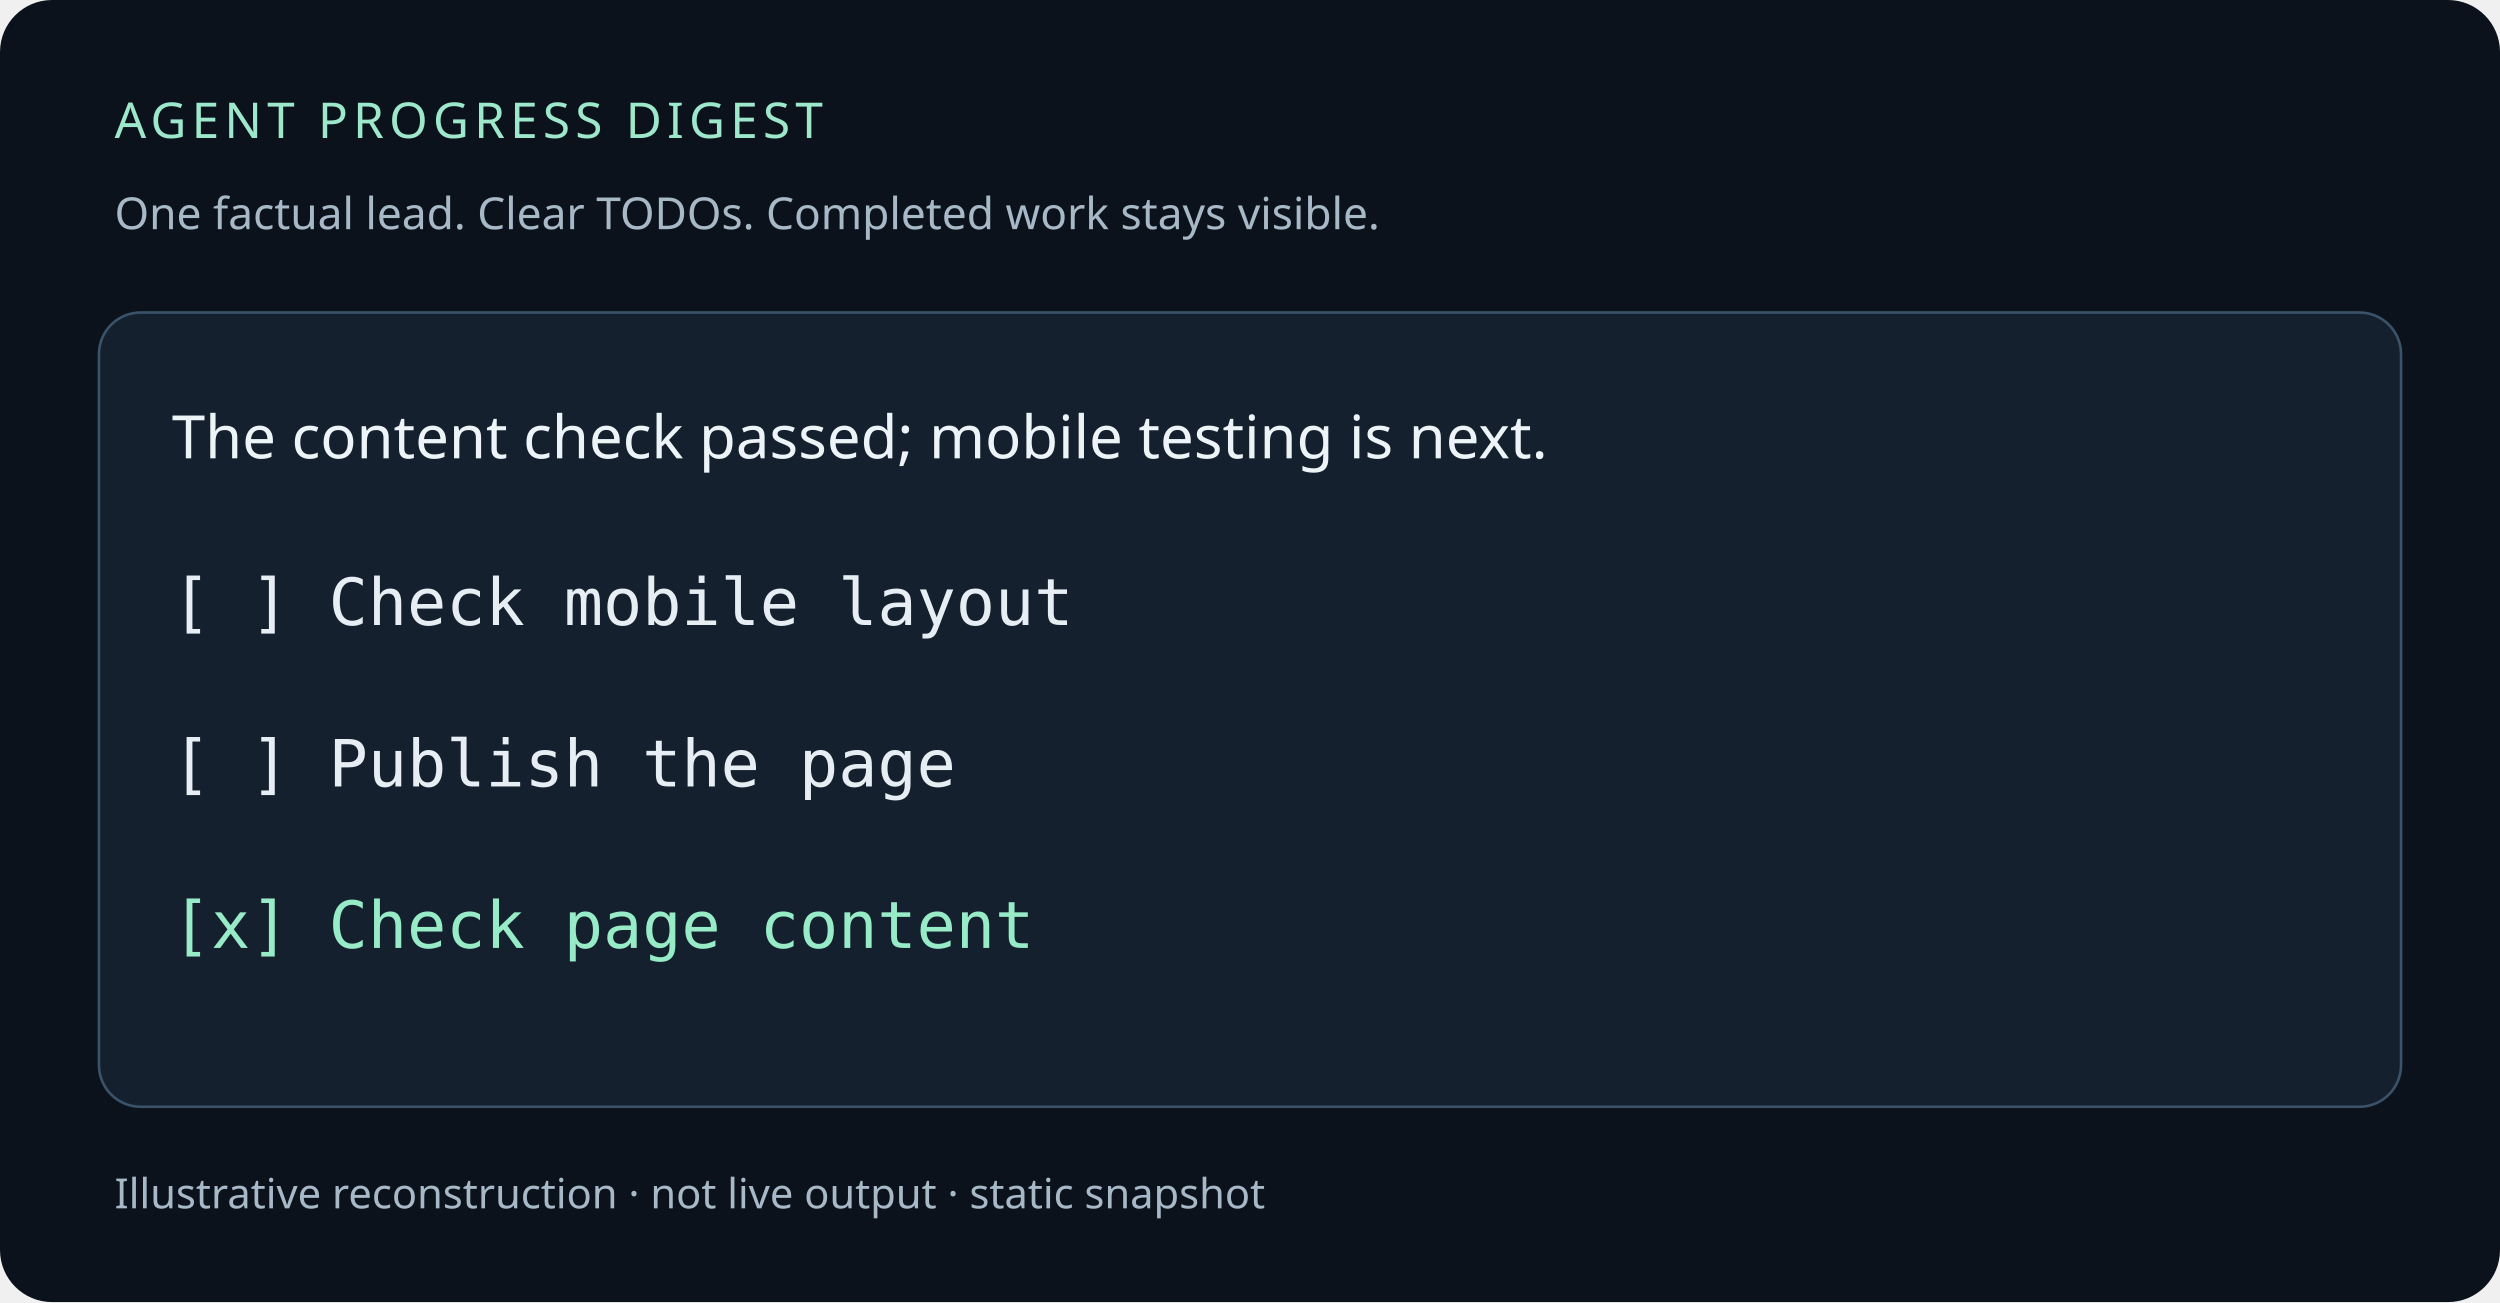
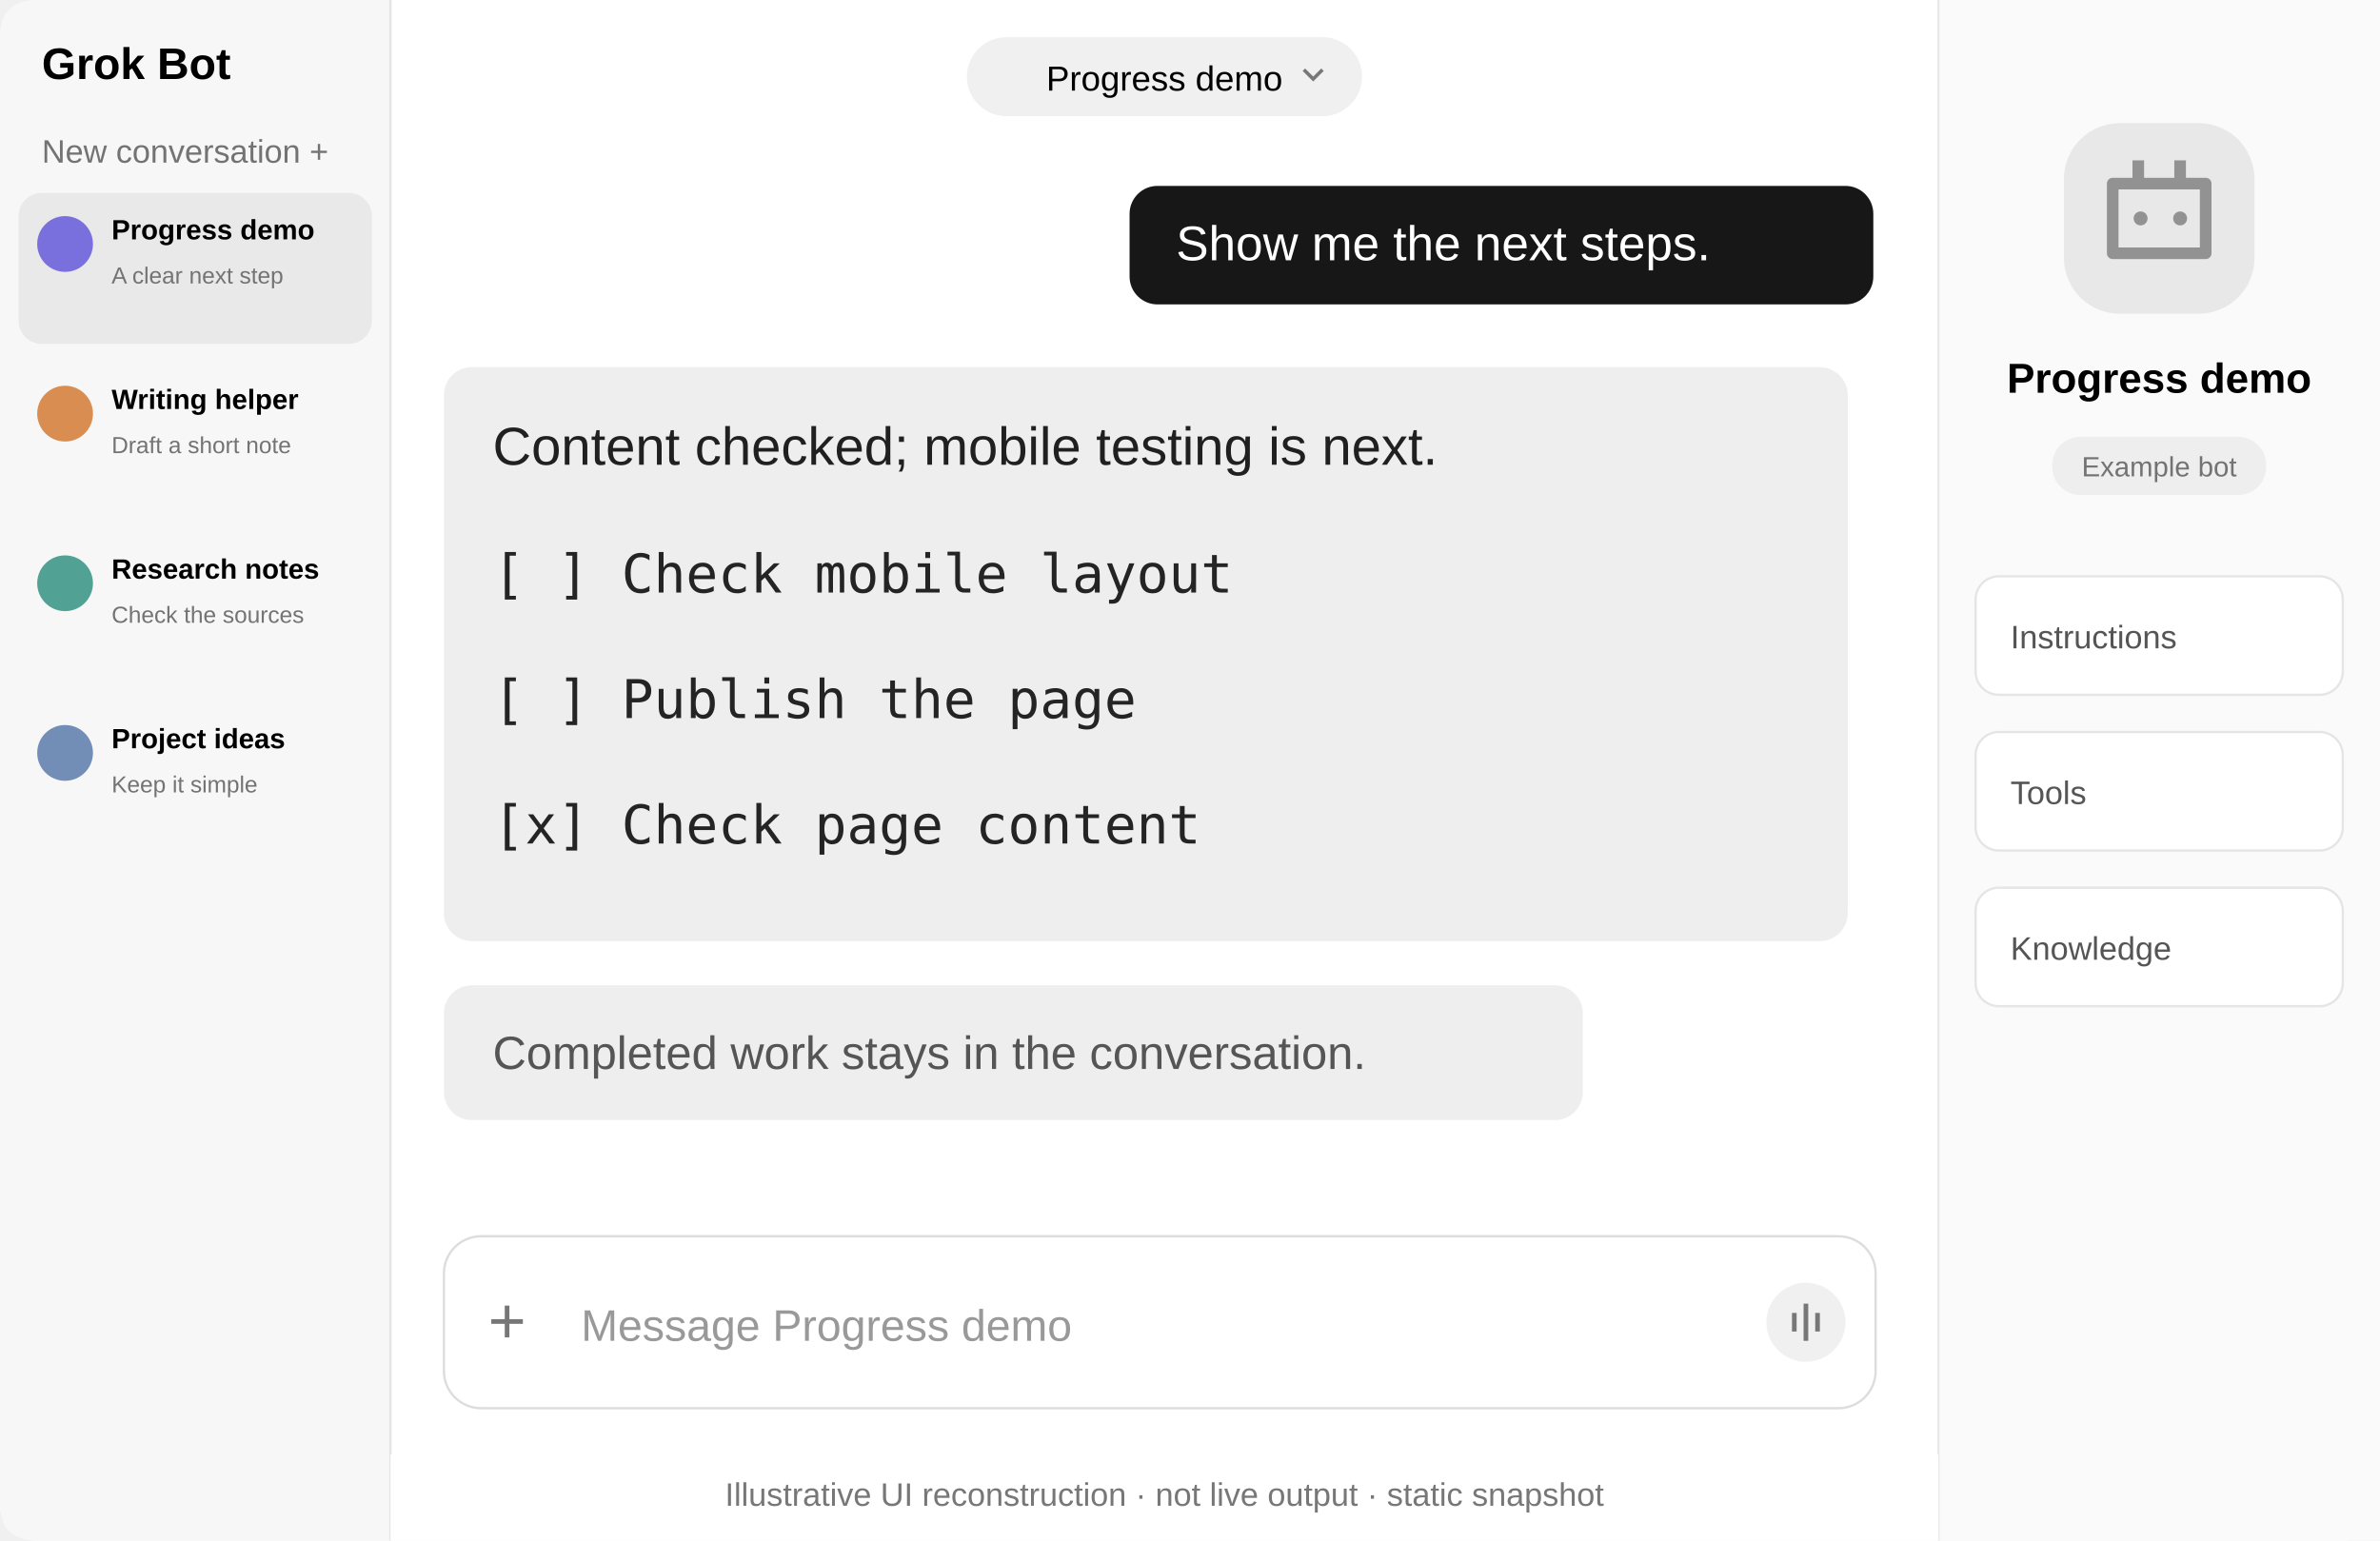
- <svg xmlns="http://www.w3.org/2000/svg" width="960" height="500" viewBox="0 0 960 500" role="img" aria-labelledby="title desc">
-   <style>text{font-family:system-ui,sans-serif}.task{font-family:ui-monospace,monospace;font-size:25px;fill:#e6edf3}.done{fill:#97ebc7}.lead{font-size:23px;fill:#edf4f7}</style>
-   <rect width="960" height="500" rx="20" fill="#0b121b" />
-   <text x="44" y="53" fill="#9de8cb" font-size="19" letter-spacing="2">AGENT PROGRESS DIGEST</text>
-   <text x="44" y="88" fill="#a7b8c7" font-size="17">One factual lead. Clear TODOs. Completed work stays visible.</text>
+ <svg xmlns="http://www.w3.org/2000/svg" width="1024" height="663" viewBox="0 0 1024 663" role="img" aria-labelledby="title desc">
+   <style>text{font-family:Arial,sans-serif}.muted{fill:#737373}.scene{opacity:0}.first{opacity:1}.task{font-family:monospace;font-size:23px;fill:#242424}.lead{font-size:23px;fill:#202020}
+ </style>
+   <rect width="1024" height="663" rx="16" fill="#fff" />
  <g class="camera">
-     <rect x="38" y="120" width="884" height="305" rx="16" fill="#14202e" stroke="#3a526a" />
-     <g class="scene first">
-       <text class="lead" x="66" y="176">The content check passed; mobile testing is next.</text>
-       <text class="task" x="66" y="240">[ ] Check mobile layout</text>
-       <text class="task" x="66" y="302">[ ] Publish the page</text>
-       <text class="task done" x="66" y="364">[x] Check page content</text>
+     <g id="left-panel">
+       <path d="M16 0H168V663H16Q0 663 0 647V16Q0 0 16 0" fill="#f7f7f7" />
+       <text x="18" y="34" font-size="19" font-weight="bold">Grok Bot</text>
+       <text x="18" y="70" font-size="14" class="muted">New conversation +</text>
+       <rect x="8" y="83" width="152" height="65" rx="10" fill="#e9e9e9" />
+       <circle cx="28" cy="105" r="12" fill="#7970dd" />
+       <text x="48" y="103" font-size="12" font-weight="bold">Progress demo</text>
+       <text x="48" y="122" font-size="10" class="muted">A clear next step</text>
+       <circle cx="28" cy="178" r="12" fill="#d98d50" />
+       <text x="48" y="176" font-size="12" font-weight="bold">Writing helper</text>
+       <text x="48" y="195" font-size="10" class="muted">Draft a short note</text>
+       <circle cx="28" cy="251" r="12" fill="#52a195" />
+       <text x="48" y="249" font-size="12" font-weight="bold">Research notes</text>
+       <text x="48" y="268" font-size="10" class="muted">Check the sources</text>
+       <circle cx="28" cy="324" r="12" fill="#728eb6" />
+       <text x="48" y="322" font-size="12" font-weight="bold">Project ideas</text>
+       <text x="48" y="341" font-size="10" class="muted">Keep it simple</text>
+     </g>
+     <g id="right-panel">
+       <rect x="834" width="190" height="663" fill="#fafafa" />
+       <path d="M834 0V663" stroke="#e9e9e9" />
+       <rect x="888" y="53" width="82" height="82" rx="24" fill="#e8e8e8" />
+       <path d="M909 79h40v30h-40zM920 69v10m18-10v10" fill="none" stroke="#929292" stroke-width="5" stroke-linejoin="round" />
+       <circle cx="921" cy="94" r="3" fill="#929292" />
+       <circle cx="938" cy="94" r="3" fill="#929292" />
+       <text x="929" y="169" text-anchor="middle" font-size="18" font-weight="bold">Progress demo</text>
+       <rect x="883" y="188" width="92" height="25" rx="12" fill="#eee" />
+       <text x="929" y="205" text-anchor="middle" font-size="12" class="muted">Example bot</text>
+       <rect x="850" y="248" width="158" height="51" rx="10" fill="#fff" stroke="#e5e5e5" />
+       <text x="865" y="279" font-size="14" fill="#555">Instructions</text>
+       <rect x="850" y="315" width="158" height="51" rx="10" fill="#fff" stroke="#e5e5e5" />
+       <text x="865" y="346" font-size="14" fill="#555">Tools</text>
+       <rect x="850" y="382" width="158" height="51" rx="10" fill="#fff" stroke="#e5e5e5" />
+       <text x="865" y="413" font-size="14" fill="#555">Knowledge</text>
+     </g>
+     <g id="chat-panel">
+       <path d="M168 0V663" stroke="#e5e5e5" />
+       <rect x="416" y="16" width="170" height="34" rx="17" fill="#f0f0f0" />
+       <text x="501" y="39" text-anchor="middle" font-size="15">Progress demo</text>
+       <path d="m561 30 4 4 4-4" fill="none" stroke="#777" stroke-width="1.5" />
+       <g id="user-bubble">
+         <rect x="486" y="80" width="320" height="51" rx="12" fill="#171717" />
+         <text x="506" y="112" fill="#fff" font-size="21">Show me the next steps.</text>
+       </g>
+       <g class="scene first" id="snapshot-1">
+         <g id="assistant-bubble-1">
+           <rect x="191" y="158" width="604" height="247" rx="12" fill="#eee" />
+           <text class="lead" x="212" y="200">Content checked; mobile testing is next.</text>
+           <text class="task" x="212" y="255">[ ] Check mobile layout</text>
+           <text class="task" x="212" y="309">[ ] Publish the page</text>
+           <text class="task" x="212" y="363">[x] Check page content</text>
+         </g>
+       </g>
+       <g id="assistant-context">
+         <rect x="191" y="424" width="490" height="58" rx="12" fill="#eee" />
+         <text x="212" y="460" font-size="20" fill="#555">Completed work stays in the conversation.</text>
+       </g>
+       <g id="input-box">
+         <rect x="191" y="532" width="616" height="74" rx="16" fill="#fff" stroke="#ddd" />
+         <text x="210" y="578" font-size="28" fill="#777">+</text>
+         <text x="250" y="577" font-size="19" fill="#999">Message Progress demo</text>
+         <circle cx="777" cy="569" r="17" fill="#f0f0f0" />
+         <path d="M772 565v8m5-12v16m5-12v8" stroke="#777" stroke-width="2" />
+       </g>
    </g>
  </g>
-   <text x="44" y="464" fill="#a7b8c7" font-size="16">Illustrative reconstruction · not live output · static snapshot</text>
+   <rect x="168" y="626" width="666" height="37" fill="#fff" />
+   <text x="501" y="648" text-anchor="middle" font-size="14" fill="#777">Illustrative UI reconstruction · not live output · static snapshot</text>
</svg>
